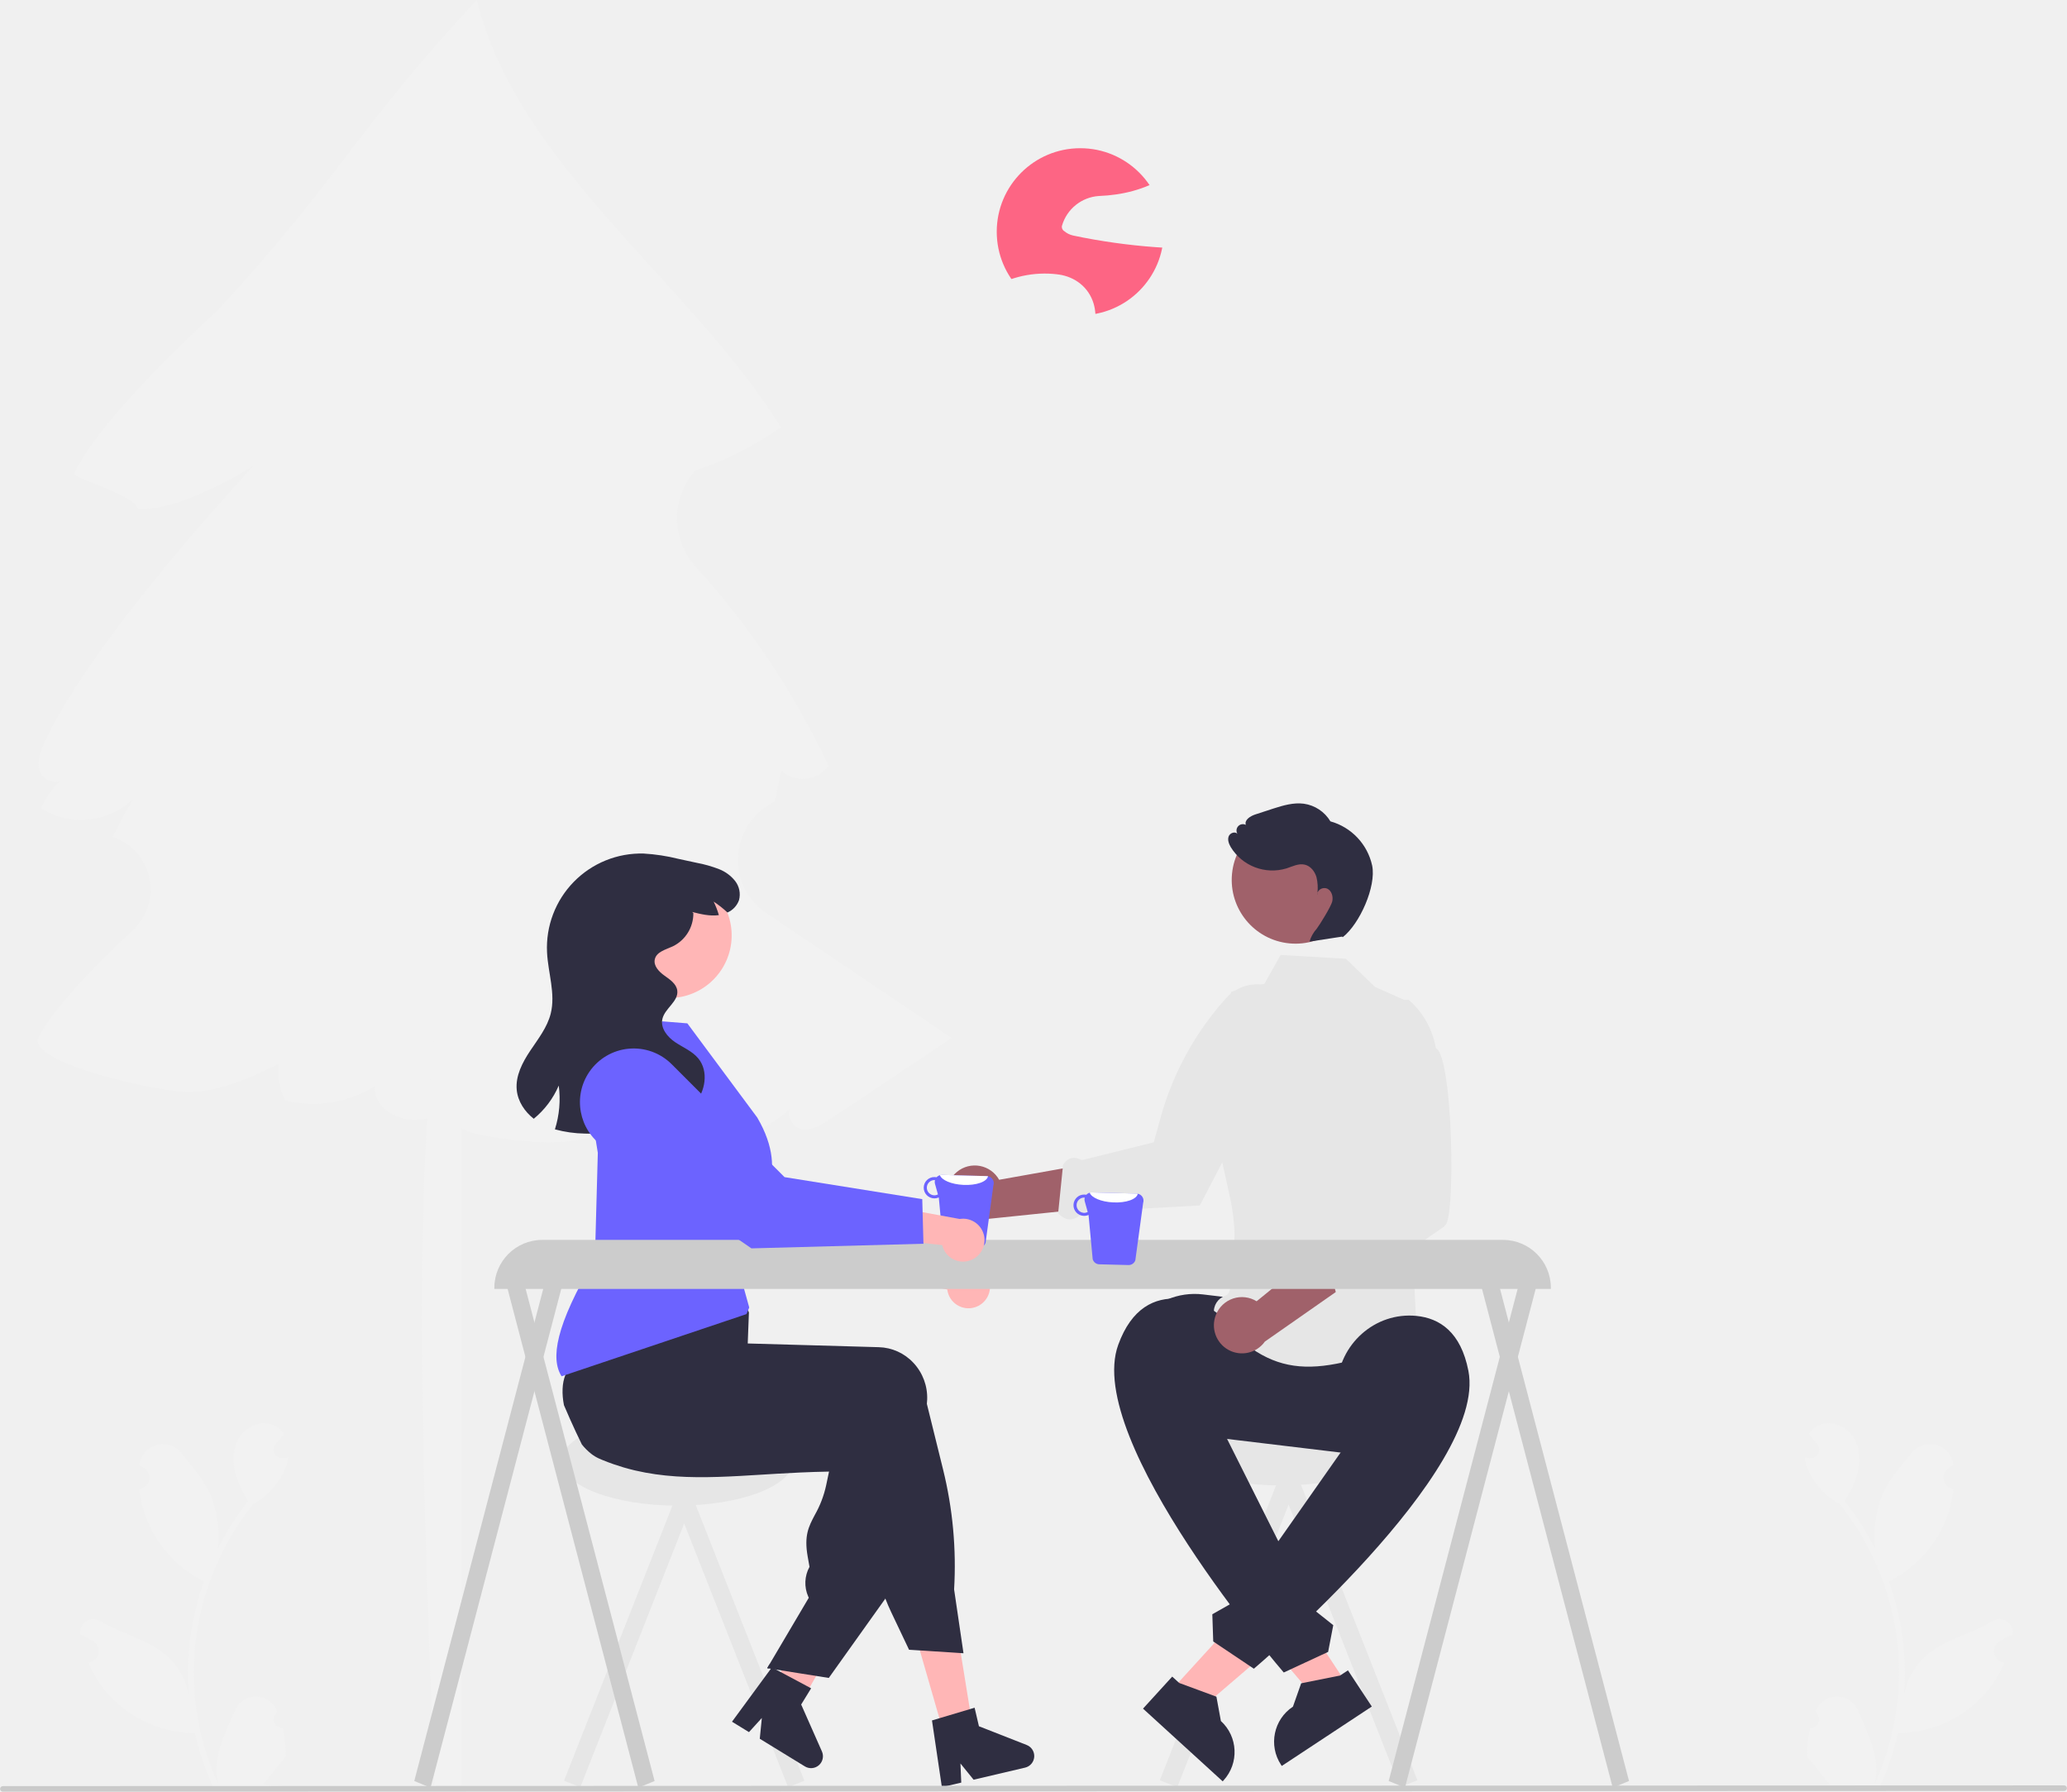
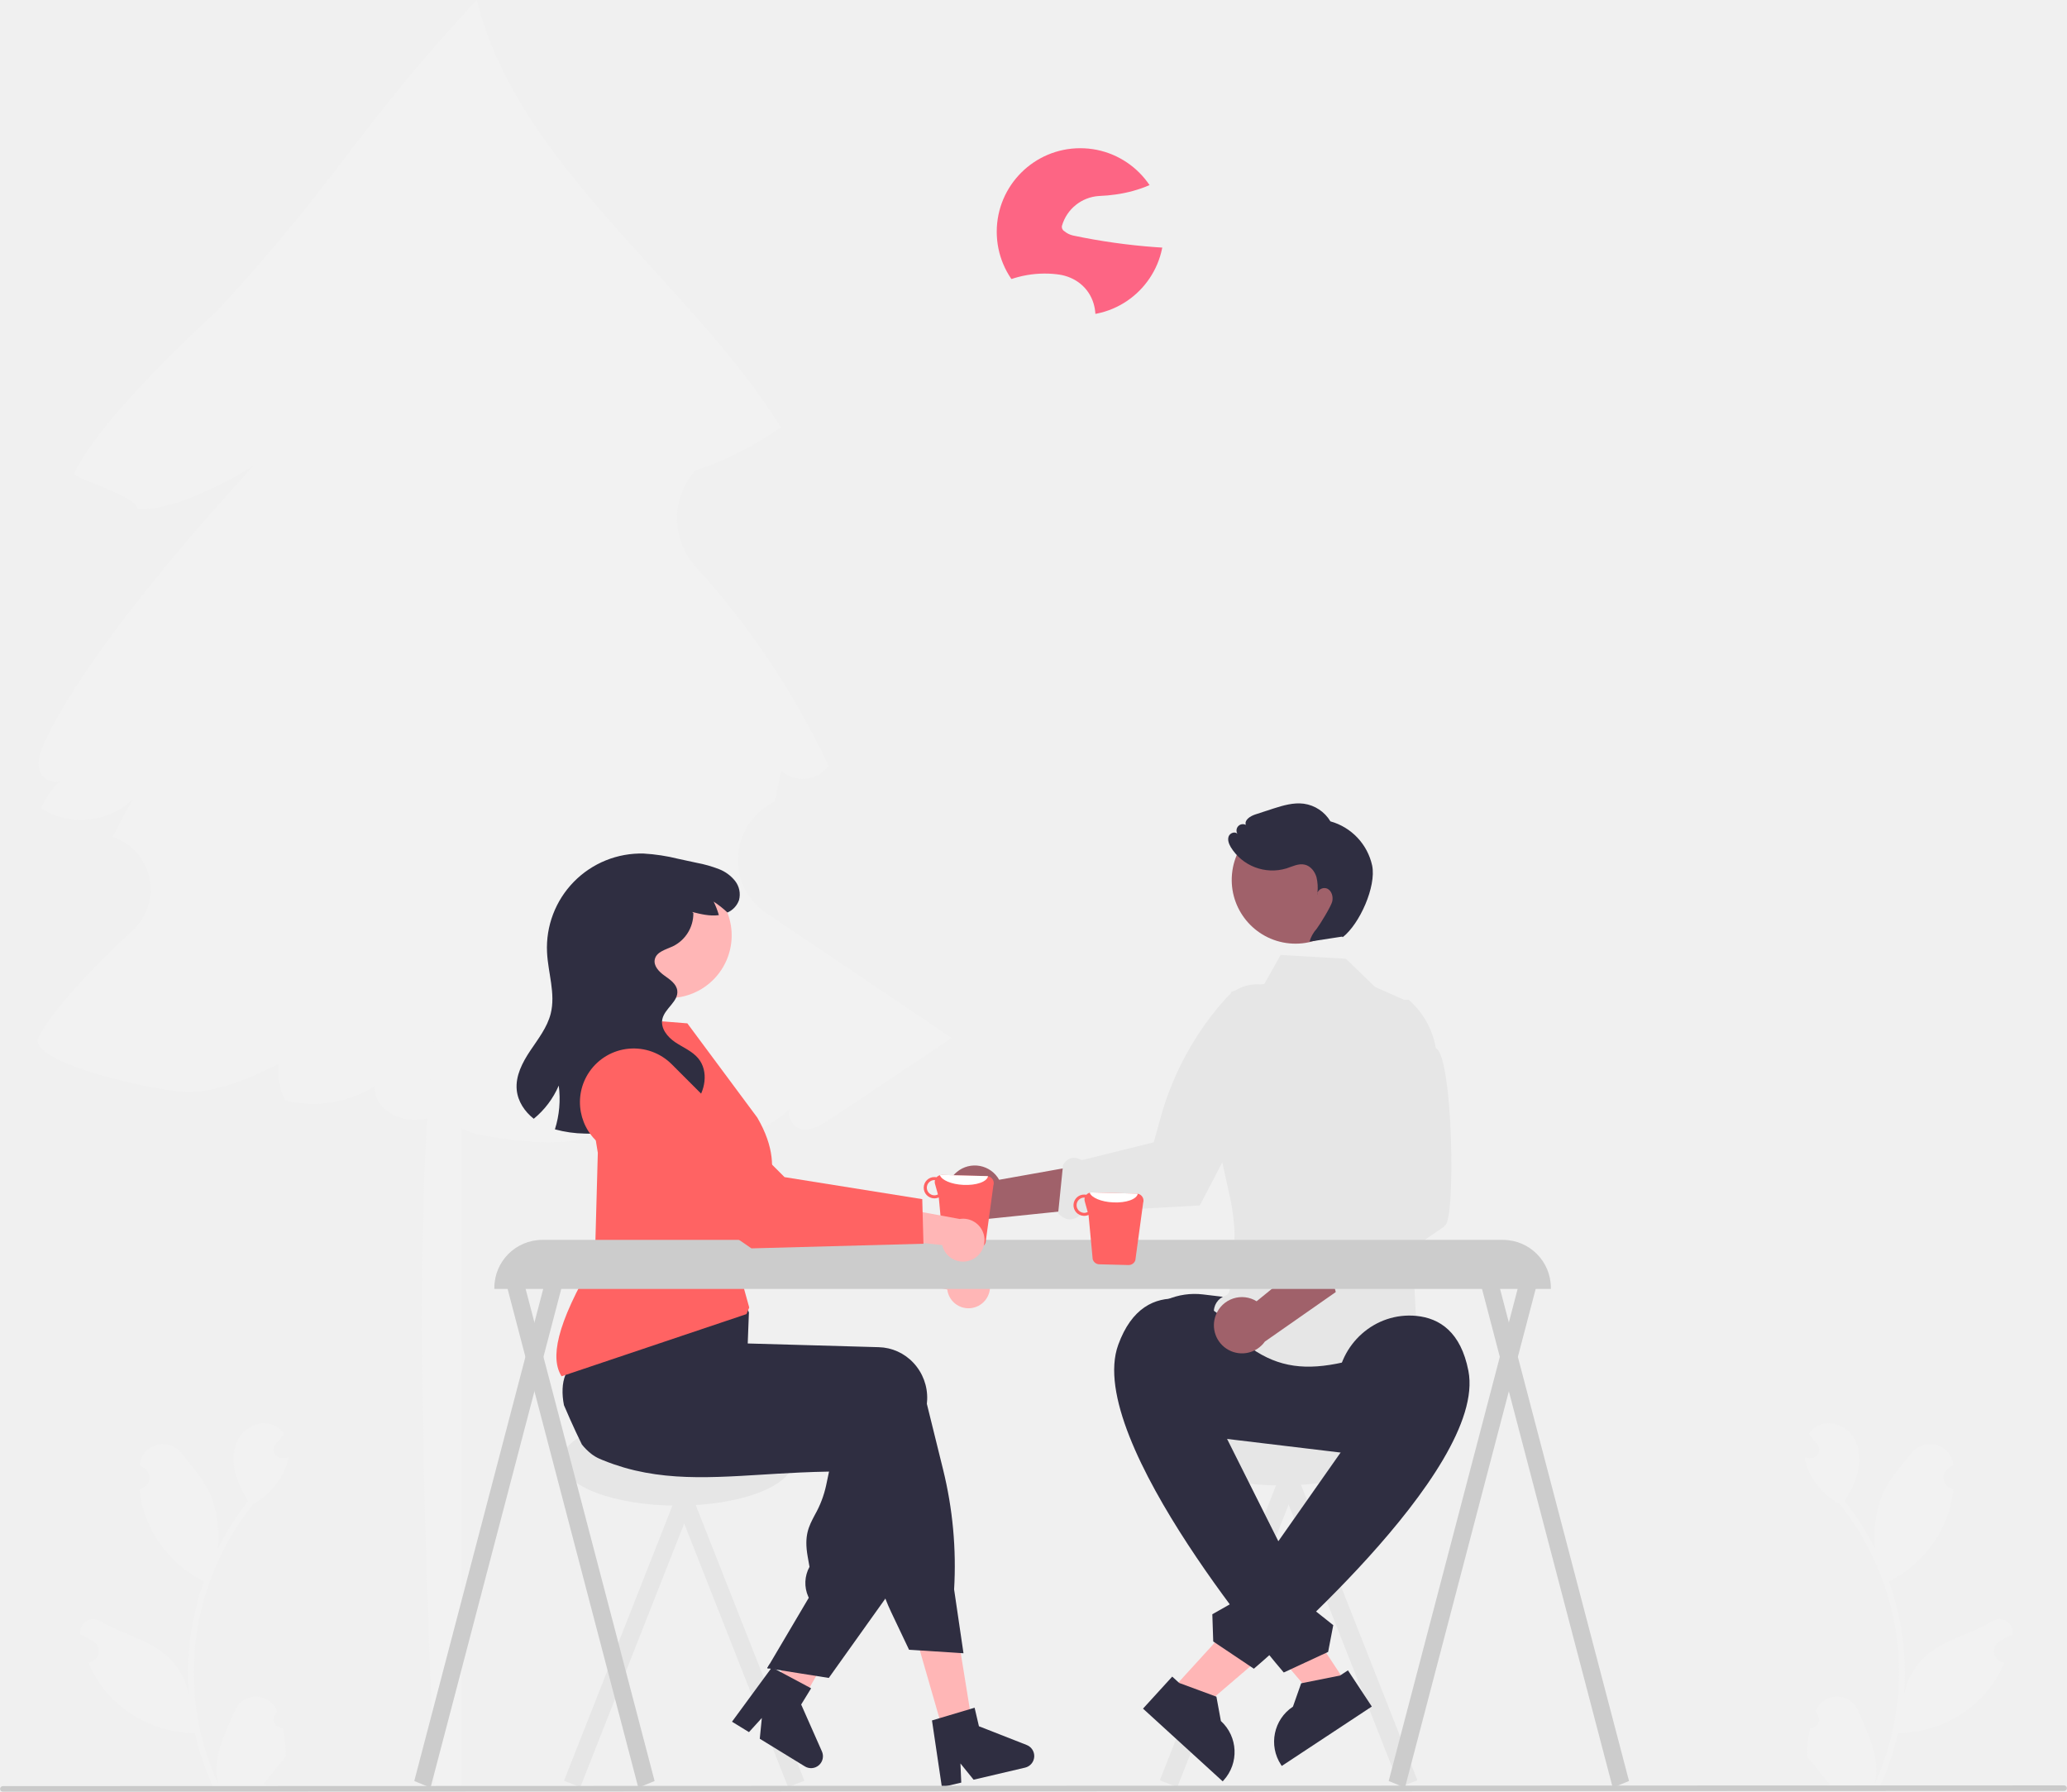
<svg xmlns="http://www.w3.org/2000/svg" data-name="Layer 1" width="882.131" height="764.5" viewBox="0 0 882.131 764.5">
  <path d="M488.538,410.233q.556-.305,1.091-.631,1.37-6.562,2.74-13.124c5.377,5.585,15.949,4.531,20.118-2.006A341.657,341.657,0,0,0,455.791,309.508a30.62,30.62,0,0,1-.44-40.617q.132-.154.262-.31a144.968,144.968,0,0,0,36.605-18.484c-38.629-62.064-112.289-111.37-129.798-182.346-52.673,56.564-58.585,76.486-111.258,133.05,0,0-49.875,45.005-60.64,69.192,2.645,2.778,26.326,9.446,27.236,14.909,18.06,1.448,49.347-18.347,49.347-18.347s-68.29,72.804-89.023,117.648c-1.867,4.038-3.64,8.649-2.076,12.814,1.249,3.325,5.729,5.242,8.614,3.921a36.937,36.937,0,0,0-8.148,11.667c11.79,7.969,29.177,6.218,39.142-3.942q-4.332,8.093-8.664,16.186l.005.013a23.591,23.591,0,0,1,8.746,39.691c-17.921,16.667-34.296,34.186-40.296,45.723-5.645,10.854,52.313,23.937,65.349,23.4,13.036-.537,25.221-6.265,36.995-11.886a27.37,27.37,0,0,0,2.951,15.573,49.802,49.802,0,0,0,38.142-6.166c-.703,14.519,24.322,20.266,30.024,6.895-2.139,7.86,8.262,12.727,16.283,14.151,22.887,4.063,50.505,6.533,65.397-11.314,17.14,17.283,48.551,16.955,65.592-.268-1.677,2.971.89,7.972,4.687,8.76,4.475.928,8.829-1.731,12.628-4.271q25.8-17.249,51.6-34.497L485.861,457.265C468.626,445.647,470.312,420.225,488.538,410.233Z" transform="translate(-158.9343 -67.74987)" fill="#f2f2f2" />
  <path d="M355.701,831.545H344.515c-5.298-127.177-9.114-248.878,0-322.83l11.186,0Z" transform="translate(-158.9343 -67.74987)" fill="#f2f2f2" />
  <path d="M931.5,805.06a3.613,3.613,0,0,0,2.619-6.263c-.091-.362-.156-.622-.248-.984q.049-.118.098-.236a9.703,9.703,0,0,1,17.898.067c2.927,7.051,6.654,14.113,7.572,21.568a28.706,28.706,0,0,1-.504,9.872,115.086,115.086,0,0,0,10.469-47.799,111.082,111.082,0,0,0-.689-12.392q-.571-5.06-1.584-10.047a116.419,116.419,0,0,0-23.087-49.342A30.983,30.983,0,0,1,931.16,696.135a23.634,23.634,0,0,1-2.149-6.458c.627.082,1.265.134,1.892.175.195.01.401.021.597.031l.074.003a3.58,3.58,0,0,0,2.94-5.832q-.406-.5-.813-.999c-.411-.514-.833-1.018-1.244-1.532a1.784,1.784,0,0,1-.134-.154c-.473-.586-.946-1.162-1.419-1.748a10.352,10.352,0,0,1,3.394-3.28c4.741-2.777,11.281-.854,14.706,3.435,3.435,4.288,4.083,10.304,2.89,15.662a41.485,41.485,0,0,1-5.738,12.793c.257.329.525.648.782.977A117.172,117.172,0,0,1,959.165,728.58a48.709,48.709,0,0,1,2.908-22.624c2.783-6.715,8.001-12.37,12.595-18.175,5.519-6.973,16.835-3.93,17.807,4.909q.014.128.028.257-1.024.577-2.004,1.226a4.901,4.901,0,0,0,1.976,8.919l.1.015a48.767,48.767,0,0,1-1.285,7.291,50.21,50.21,0,0,1-25,31.468c-.401.206-.792.411-1.193.607a119.598,119.598,0,0,1,6.438,30.296,113.435,113.435,0,0,1-.082,18.315l.031-.216a29.974,29.974,0,0,1,10.232-17.308c7.874-6.469,18.999-8.851,27.494-14.05a5.625,5.625,0,0,1,8.616,5.473q-.017.114-.035.227a32.928,32.928,0,0,0-3.692,1.779q-1.024.578-2.004,1.226a4.901,4.901,0,0,0,1.976,8.919l.1.015c.072.01.134.021.206.031a48.808,48.808,0,0,1-8.978,14.058,50.254,50.254,0,0,1-36.446,15.991h-.01a119.562,119.562,0,0,1-8.032,23.447H932.219c-.103-.319-.195-.648-.288-.967a32.599,32.599,0,0,0,7.939-.473c-2.129-2.612-4.257-5.245-6.386-7.857a1.779,1.779,0,0,1-.134-.154c-1.08-1.337-2.17-2.663-3.25-4l-.001-.002a47.75,47.75,0,0,1,1.399-12.164Z" transform="translate(-158.9343 -67.74987)" fill="#f2f2f2" />
  <path d="M279.53,805.06a3.613,3.613,0,0,1-2.619-6.263c.091-.362.156-.622.248-.984q-.049-.118-.098-.236a9.703,9.703,0,0,0-17.898.067c-2.927,7.051-6.654,14.113-7.572,21.568a28.706,28.706,0,0,0,.504,9.872,115.086,115.086,0,0,1-10.469-47.799,111.08,111.08,0,0,1,.689-12.392q.571-5.06,1.584-10.047a116.419,116.419,0,0,1,23.087-49.342,30.983,30.983,0,0,0,12.886-13.369,23.634,23.634,0,0,0,2.149-6.458c-.627.082-1.265.134-1.892.175-.195.01-.401.021-.597.031l-.074.003a3.58,3.58,0,0,1-2.94-5.832q.406-.5.813-.999c.411-.514.833-1.018,1.244-1.532a1.784,1.784,0,0,0,.134-.154c.473-.586.946-1.162,1.419-1.748a10.352,10.352,0,0,0-3.394-3.28c-4.741-2.777-11.281-.854-14.706,3.435-3.435,4.288-4.083,10.304-2.89,15.662a41.485,41.485,0,0,0,5.738,12.793c-.257.329-.525.648-.782.977a117.172,117.172,0,0,0-12.23,19.375,48.709,48.709,0,0,0-2.908-22.624c-2.783-6.715-8.001-12.37-12.595-18.175-5.519-6.973-16.835-3.93-17.807,4.909q-.014.128-.028.257,1.024.577,2.004,1.226a4.901,4.901,0,0,1-1.976,8.919l-.1.015a48.767,48.767,0,0,0,1.285,7.291,50.21,50.21,0,0,0,25,31.468c.401.206.792.411,1.193.607a119.598,119.598,0,0,0-6.438,30.296,113.435,113.435,0,0,0,.082,18.315l-.031-.216a29.974,29.974,0,0,0-10.232-17.308c-7.874-6.469-18.999-8.851-27.494-14.05a5.625,5.625,0,0,0-8.616,5.473q.017.114.035.227a32.928,32.928,0,0,1,3.692,1.779q1.024.578,2.004,1.226a4.901,4.901,0,0,1-1.976,8.919l-.1.015c-.072.01-.134.021-.206.031a48.808,48.808,0,0,0,8.978,14.058,50.254,50.254,0,0,0,36.446,15.991h.01a119.562,119.562,0,0,0,8.032,23.447h28.692c.103-.319.195-.648.288-.967a32.599,32.599,0,0,1-7.939-.473c2.129-2.612,4.257-5.245,6.386-7.857a1.781,1.781,0,0,0,.134-.154c1.08-1.337,2.17-2.663,3.25-4l.001-.002a47.75,47.75,0,0,0-1.399-12.164Z" transform="translate(-158.9343 -67.74987)" fill="#f2f2f2" />
  <rect x="725.782" y="669.141" width="8.006" height="165.464" transform="translate(-383.7896 252.1961) rotate(-21.5097)" fill="#e6e6e6" />
  <rect x="683.971" y="669.141" width="8.006" height="165.464" transform="translate(893.4199 1635.884) rotate(-158.4903)" fill="#e6e6e6" />
  <ellipse cx="546.832" cy="613.36" rx="52.931" ry="20.461" fill="#e6e6e6" />
  <path d="M749.934,689.807,665.247,679.65a30,30,0,1,1,7.145-59.573l84.687,10.157a30,30,0,1,1-7.145,59.573Z" transform="translate(-158.9343 -67.74987)" fill="#2f2e41" />
  <path d="M733.33,476.831l12.412,12.04,15.867,7.038c-1.386.959-8.691,99.39.721,103.487,8.014,3.488-.154,6.374.123,14.493s1.314,24.82,1.314,24.82c-44.052,16.958-61.151,18.601-86.757-10.496a7.196,7.196,0,0,1,4.865-7.597c5.678-2.192-2.996-16.644,1.632-18.332s.791-21.6.791-21.6l-9.857-44.865-2.413-6.777,12.455-38.204,14.057-3.303,6.934-12.316Z" transform="translate(-158.9343 -67.74987)" fill="#e6e6e6" />
  <path d="M567.371,567.75a11.926,11.926,0,0,1,17.969,3.397l41.725-7.433-8.712,20.227-38.287,3.957a11.991,11.991,0,0,1-12.695-20.149Z" transform="translate(-158.9343 -67.74987)" fill="#a0616a" />
  <path d="M610.513,585.457c3.662,3.784,7.26,3.33,10.806-.597l49.652-2.745.153-.289c.175-.331,10.638-20.152,19.92-38.704,1.429-2.857,2.83-5.684,4.162-8.405q.862-1.761,1.681-3.458c3.684-7.629,6.62-14.078,7.767-17.466a35.202,35.202,0,0,0-.058-23.413l-.077-.183-.172-.1a17.864,17.864,0,0,0-22.073,3.461A126.533,126.533,0,0,0,654.297,544.416l-2.979,10.749-30.732,7.612c-3.135-1.691-5.84-1.272-7.967,1.973Z" transform="translate(-158.9343 -67.74987)" fill="#e6e6e6" />
  <polygon points="499.819 721.289 510.364 730.911 552.496 694.815 536.932 680.614 499.819 721.289" fill="#ffb6b6" />
  <path d="M659.205,783.141l2.968,2.708,15.888,5.862,1.911,10.379.001.001a17.917,17.917,0,0,1,1.158,25.311l-.392.43L646.736,796.806Z" transform="translate(-158.9343 -67.74987)" fill="#2f2e41" />
  <path d="M738.639,676.743l-9.102-17.575c.761-17.796,16.196-31.7,33.92-29.926,9.87.988,18.929,6.865,22.147,23.453,8.275,42.655-91.56,127.083-91.56,127.083l-17.339-11.624-.388-11.616,10.165-5.757.375-9.88,9.643-4.144Z" transform="translate(-158.9343 -67.74987)" fill="#2f2e41" />
  <circle cx="711.809" cy="443.192" r="27.213" transform="translate(43.60274 1041.575) rotate(-84.50888)" fill="#a0616a" />
  <polygon points="574.785 718.62 562.87 726.482 526.875 684.264 544.461 672.661 574.785 718.62" fill="#ffb6b6" />
  <path d="M744.38,795.915,705.959,821.265l-.321-.486a17.917,17.917,0,0,1,5.086-24.821l.001-.001,3.505-9.955,16.607-3.315,3.354-2.213Z" transform="translate(-158.9343 -67.74987)" fill="#2f2e41" />
  <path d="M679.26,675.038,690.527,656.721c2.021-17.697-11.061-33.836-28.844-34.845-9.904-.562-19.768,3.832-25.53,19.717-14.819,40.846,70.646,139.795,70.646,139.795l18.938-8.782L727.929,761.193l-9.144-7.27,1.169-9.818-8.88-5.595Z" transform="translate(-158.9343 -67.74987)" fill="#2f2e41" />
  <path d="M721.117,449.678q.038-.526.073-1.055A2.049,2.049,0,0,0,721.117,449.678Z" transform="translate(-158.9343 -67.74987)" fill="#2f2e41" />
  <path d="M744.531,437.081a25.151,25.151,0,0,0-17.817-18.865,15.767,15.767,0,0,0-11.339-7.528c-4.38-.583-8.77.716-12.981,2.054q-3.903,1.241-7.785,2.544c-2.107.707-4.697,2.323-3.998,4.433a2.72,2.72,0,0,0-3.547,3.882c-.977-1.26-3.237-.452-3.78,1.047-.544,1.499.097,3.16.891,4.543a20.799,20.799,0,0,0,23.746,9.11c2.578-.844,5.212-2.229,7.853-1.61,2.493.584,4.287,2.895,4.997,5.355a19.175,19.175,0,0,1,.419,6.576,3.212,3.212,0,0,1,4.212-1.684c1.883.939,2.559,3.414,2.092,5.466-.466,2.052-5.361,10.006-6.654,11.666a13.946,13.946,0,0,0-3.048,5.461q6.96-1.07,13.921-2.141l.252.253C739.159,462.053,746.352,446.009,744.531,437.081Z" transform="translate(-158.9343 -67.74987)" fill="#2f2e41" />
  <path d="M677.86,628.742a11.926,11.926,0,0,1,17.359-5.752l32.873-26.751,2.201,21.914L698.739,640.197a11.991,11.991,0,0,1-20.879-11.455Z" transform="translate(-158.9343 -67.74987)" fill="#a0616a" />
  <path d="M729.871,622.217c3.961,1.417,7.024.364,8.275-5.67l37.265-25.531-.007-.327c4.861-.377,3.749-72.24-3.706-75.755A35.202,35.202,0,0,0,760.283,494.491l-.156-.122-.199-.004a17.864,17.864,0,0,0-17.618,13.74,126.533,126.533,0,0,0,.225,58.044l2.613,10.844-16.268,13.77c-4.495-1.177-6.489.632-6.16,5.214Z" transform="translate(-158.9343 -67.74987)" fill="#e6e6e6" />
  <rect x="466.698" y="679.93" width="7.47" height="154.387" transform="translate(-403.7774 157.468) rotate(-21.5097)" fill="#e6e6e6" />
  <rect x="427.686" y="679.93" width="7.47" height="154.387" transform="translate(396.2553 1551.953) rotate(-158.4903)" fill="#e6e6e6" />
  <ellipse cx="289.087" cy="623.348" rx="49.387" ry="19.091" fill="#e6e6e6" />
  <path d="M418.056,471.091a26.741,26.741,0,0,0,30.614,22.186q1.19-.19,2.346-.486a26.729,26.729,0,0,0,19.839-30.12,26.462,26.462,0,0,0-1.739-6.108,26.732,26.732,0,0,0-51.06,14.527Z" transform="translate(-158.9343 -67.74987)" fill="#ffb6b6" />
  <polygon points="403.257 741.338 415.264 737.768 407.322 688.687 389.601 693.957 403.257 741.338" fill="#ffb6b6" />
  <path d="M488.557,789.715c.731.637,1.464,1.265,2.204,1.895,1.473,1.259,2.965,2.503,4.46,3.732.751.615,1.511,1.231,2.264,1.838l-.004.024.048.016.015.011,1.213.512,2.57-4.501,1.186-2.073,1.675-2.937,3.069-5.371,16.161-28.282-17.024-7.176L505.3,750.012l-.008-.001-.541,1.292-10.166,24.123-2.075,4.932-.066.149-1.248,2.945-1.077,2.552-1.2,2.852Z" transform="translate(-158.9343 -67.74987)" fill="#ffb6b6" />
  <path d="M399.608,667.316c.837,1.982,1.701,3.959,2.575,5.921q2.435,5.478,5.066,10.837c-.001.008.007.01.014.019a23.435,23.435,0,0,0,3.843,3.861c.058.06.126.104.185.155a16.218,16.218,0,0,0,3.424,2.047c.441.187.89.376,1.331.564,1.594.656,3.18,1.252,4.765,1.805q4.231,1.464,8.448,2.481c.226.061.453.114.68.166,11.595,2.719,23.235,3.142,35.515,2.759,6.063-.183,12.284-.567,18.726-.967,2.106-.137,4.219-.265,6.356-.388.161-.008.331-.023.501-.03,3.054-.18,6.156-.344,9.33-.489,3.996-.182,8.11-.321,12.374-.393l-1.221,5.799a44.543,44.543,0,0,1-4.853,12.703c-2.591,4.901-4.643,8.778-3.035,17.781l.772,4.358a14.287,14.287,0,0,0-.527,12.716l.218.48-16.662,28.211-1.08,1.829,6.091.965,7.492,1.195,12.699,2.011,24.145-33.859,1.155-1.615.014-.09,9.295-70.944c.074-.627.125-1.266.142-1.902a21.746,21.746,0,0,0-5.883-15.756,20.942,20.942,0,0,0-14.737-6.654l-6.4-.182-13.076-.373-9.212-.257-.184-.004-27.165-.773-.677-8.091-.332-.187-10.556-5.882-36.511-20.347-.093-.048-2.402-1.338-.381.444c-.114.133-.227.267-.332.401a76.927,76.927,0,0,0-8.376,13.246,225.948,225.948,0,0,0-10.327,23.551q-.196.524-.353.953l-.039.086c-.047.135-.077.223-.089.246C398.777,657.915,398.681,662.555,399.608,667.316Z" transform="translate(-158.9343 -67.74987)" fill="#2f2e41" />
  <path d="M402.095,641.022c.206-.505.446-1.013.692-1.504a113.561,113.561,0,0,1,6.362-10.775c2.61-3.957,5.653-8.156,9.199-12.661q2.573-3.273,5.495-6.786,1.464-1.76,3.029-3.579a2.114,2.114,0,0,1,.135-.163l.3-.356,37.538,11.206,10.982,4.14,2.723,7.283-.074,1.795c.008.001.008.001-.001.008l-.187,4.895-.001.008-.243,6.466.067.002,21.627.61,22.288.631,11.972.342a20.929,20.929,0,0,1,14.737,6.654,21.757,21.757,0,0,1,5.883,15.756c-.017.586-.061,1.184-.129,1.77l6.914,27.979a171.317,171.317,0,0,1,4.714,51.203l4.006,27.233-1.173-.076-17.453-1.126-4.609-.293-7.689-16.185c-.876-1.845-1.687-3.73-2.417-5.644a78.915,78.915,0,0,1-3.011-9.587l-13.48-54.911q-2.577.033-5.098.033-11.667.043-22.317-.45c-23.086-1.06-42.76-3.974-59.906-8.892q-7.224-2.064-13.866-4.617-2.437-.928-4.796-1.928c-.371-.151-.734-.301-1.095-.459a21.182,21.182,0,0,1-12.468-15.992A21.613,21.613,0,0,1,402.095,641.022Z" transform="translate(-158.9343 -67.74987)" fill="#2f2e41" />
  <path d="M559.833,800.905l12.993-3.875,2.038-.61,1.849,7.907,20.382,7.993a5.073,5.073,0,0,1-.69,9.664l-21.968,5.151-5.617-6.932.354,8.166-8.274,1.942-4.224-28.461Z" transform="translate(-158.9343 -67.74987)" fill="#2f2e41" />
  <polygon points="328.497 709.961 327.417 711.79 328.188 711.912 328.497 709.961" fill="#2f2e41" />
  <path d="M491.262,780.745l11.959,6.388,1.877,1-4.25,6.919,8.859,20.021a5.073,5.073,0,0,1-7.291,6.382L483.182,809.659l.886-8.878-5.494,6.051-7.246-4.442,17.024-23.195Z" transform="translate(-158.9343 -67.74987)" fill="#2f2e41" />
  <path d="M574.906,625.587a9.099,9.099,0,0,1-11.697-7.606l-31.601-6.848,12.011-11.75,28.168,8.304a9.148,9.148,0,0,1,3.119,17.899Z" transform="translate(-158.9343 -67.74987)" fill="#ffb6b6" />
-   <path d="M482.094,610.824l-58.333-49.849a22.965,22.965,0,0,1-2.537-32.343h0a22.941,22.941,0,0,1,35.277.478l42.838,52.97,57.458,15.513-1.49,18.979Z" transform="translate(-158.9343 -67.74987)" fill="#6c63ff" />
-   <path d="M414.064,559.647l-1.236,45.244c-17.002,28.724-18.936,42.673-14.23,50.109L477.509,628.463l1.178-2.813-5.349-19.216,6.619-20.859c1.165-2.179,16.987-15.57,2.156-40.97l-29.838-40.196-10.788-.868c-3.941,10.116-9.952,15.136-17.053,17.468C408.375,535.728,410.734,538.123,414.064,559.647Z" transform="translate(-158.9343 -67.74987)" fill="#6c63ff" />
+   <path d="M482.094,610.824l-58.333-49.849a22.965,22.965,0,0,1-2.537-32.343h0a22.941,22.941,0,0,1,35.277.478l42.838,52.97,57.458,15.513-1.49,18.979Z" transform="translate(-158.9343 -67.74987)" fill="#ff6363" />
+   <path d="M414.064,559.647l-1.236,45.244c-17.002,28.724-18.936,42.673-14.23,50.109L477.509,628.463l1.178-2.813-5.349-19.216,6.619-20.859c1.165-2.179,16.987-15.57,2.156-40.97l-29.838-40.196-10.788-.868c-3.941,10.116-9.952,15.136-17.053,17.468C408.375,535.728,410.734,538.123,414.064,559.647Z" transform="translate(-158.9343 -67.74987)" fill="#ff6363" />
  <path d="M474.326,451.814a9.063,9.063,0,0,1-4.939,5.296,42.44,42.44,0,0,0-5.893-4.648,35.186,35.186,0,0,1,2.233,5.76c-.041.008-.075.008-.116.017-3.785.506-7.587-.432-11.289-1.361l.515.473a15.595,15.595,0,0,1-8.848,14.227c-2.963,1.361-6.873,2.308-7.603,5.478-.647,2.806,1.785,5.321,4.125,6.989s5.08,3.494,5.462,6.35c.614,4.648-5.345,7.595-6.358,12.168-.88,3.918,2.15,7.653,5.478,9.894s7.246,3.785,9.819,6.873c4.557,5.47,3.088,14.194-1.61,19.547a19.131,19.131,0,0,1-1.627,1.652,41.373,41.373,0,0,0-4.208-4.565,42.439,42.439,0,0,0-5.893-4.648,35.186,35.186,0,0,1,2.233,5.76,37.213,37.213,0,0,1,1.419,7.802,51.552,51.552,0,0,1-10.583,3.677,102.988,102.988,0,0,1-28.105,2.889,51.761,51.761,0,0,1-12.783-1.809,43.111,43.111,0,0,0,1.635-18.676,37.267,37.267,0,0,1-10.666,14.16c-3.893-3.063-6.781-7.404-7.263-12.293-.589-6.01,2.432-11.753,5.785-16.775,3.362-5.022,7.23-9.919,8.707-15.771,2.158-8.533-1.137-17.406-1.56-26.196a40.2,40.2,0,0,1,41.236-42.133,80.47,80.47,0,0,1,14.783,2.258c2.631.564,5.254,1.137,7.885,1.702a53.142,53.142,0,0,1,9.529,2.706,16.324,16.324,0,0,1,6.848,5.055A9.371,9.371,0,0,1,474.326,451.814Z" transform="translate(-158.9343 -67.74987)" fill="#2f2e41" />
  <path d="M820.794,617.724H369.913v-.5a20.444,20.444,0,0,1,20.421-20.421H800.373a20.444,20.444,0,0,1,20.421,20.421Z" transform="translate(-158.9343 -67.74987)" fill="#ccc" />
  <polygon points="695.214 759.945 688.264 762.795 631.656 546.824 638.607 543.973 695.214 759.945" fill="#ccc" />
  <polygon points="592.645 759.945 599.595 762.795 656.202 546.824 649.252 543.973 592.645 759.945" fill="#ccc" />
  <polygon points="279.364 759.945 272.414 762.795 215.807 546.824 222.757 543.973 279.364 759.945" fill="#ccc" />
  <polygon points="176.795 759.945 183.745 762.795 240.352 546.824 233.402 543.973 176.795 759.945" fill="#ccc" />
-   <path d="M646.795,580.999a2.997,2.997,0,0,0-2.295-3.892,2.756,2.756,0,0,0-.473-.059l-19.189-.496a3.083,3.083,0,0,0-2.295.99,3.854,3.854,0,0,0-.818-.085,4.549,4.549,0,1,0-.228,9.096,4.612,4.612,0,0,0,1.996-.41L625.258,605.021a2.98,2.98,0,0,0,2.816,2.193l12.475.321a3.021,3.021,0,0,0,2.912-2.039Zm-25.259,4.253a3.254,3.254,0,0,1,.152-6.506c.061 0.0.115.029.176.029a3.064,3.064,0,0,0,.01,1.589l1.256,4.498A3.063,3.063,0,0,1,621.537,585.252Z" transform="translate(-158.9343 -67.74987)" fill="#6c63ff" />
+   <path d="M646.795,580.999a2.997,2.997,0,0,0-2.295-3.892,2.756,2.756,0,0,0-.473-.059l-19.189-.496a3.083,3.083,0,0,0-2.295.99,3.854,3.854,0,0,0-.818-.085,4.549,4.549,0,1,0-.228,9.096,4.612,4.612,0,0,0,1.996-.41L625.258,605.021a2.98,2.98,0,0,0,2.816,2.193l12.475.321a3.021,3.021,0,0,0,2.912-2.039Zm-25.259,4.253a3.254,3.254,0,0,1,.152-6.506c.061 0.0.115.029.176.029a3.064,3.064,0,0,0,.01,1.589l1.256,4.498A3.063,3.063,0,0,1,621.537,585.252Z" transform="translate(-158.9343 -67.74987)" fill="#ff6363" />
  <path d="M644.501,577.107c-.409,2.338-5.005,3.981-10.532,3.695-5.082-.234-9.238-2.019-9.999-4.134a2.838,2.838,0,0,1,.869-.116l19.189.496A2.756,2.756,0,0,1,644.501,577.107Z" transform="translate(-158.9343 -67.74987)" fill="#fff" />
-   <path d="M582.882,573.528a2.997,2.997,0,0,0-2.295-3.892,2.756,2.756,0,0,0-.473-.059l-19.189-.496a3.083,3.083,0,0,0-2.295.99,3.854,3.854,0,0,0-.818-.085,4.549,4.549,0,0,0-.228,9.096,4.612,4.612,0,0,0,1.996-.41l1.765,18.877a2.98,2.98,0,0,0,2.816,2.193l12.475.321a3.021,3.021,0,0,0,2.912-2.039Zm-25.259,4.253a3.254,3.254,0,0,1,.152-6.506c.061 0.0.115.029.176.029a3.064,3.064,0,0,0,.01,1.589l1.256,4.498A3.063,3.063,0,0,1,557.624,577.782Z" transform="translate(-158.9343 -67.74987)" fill="#6c63ff" />
+   <path d="M582.882,573.528a2.997,2.997,0,0,0-2.295-3.892,2.756,2.756,0,0,0-.473-.059l-19.189-.496a3.083,3.083,0,0,0-2.295.99,3.854,3.854,0,0,0-.818-.085,4.549,4.549,0,0,0-.228,9.096,4.612,4.612,0,0,0,1.996-.41l1.765,18.877a2.98,2.98,0,0,0,2.816,2.193l12.475.321a3.021,3.021,0,0,0,2.912-2.039Zm-25.259,4.253a3.254,3.254,0,0,1,.152-6.506c.061 0.0.115.029.176.029a3.064,3.064,0,0,0,.01,1.589l1.256,4.498A3.063,3.063,0,0,1,557.624,577.782Z" transform="translate(-158.9343 -67.74987)" fill="#ff6363" />
  <path d="M580.588,569.637c-.409,2.338-5.005,3.981-10.532,3.695-5.082-.234-9.238-2.019-9.999-4.134a2.837,2.837,0,0,1,.869-.116l19.189.496A2.756,2.756,0,0,1,580.588,569.637Z" transform="translate(-158.9343 -67.74987)" fill="#fff" />
  <path d="M573.474,605.351a9.099,9.099,0,0,1-12.431-6.335l-32.146-3.491,10.711-12.947,28.884,5.3a9.148,9.148,0,0,1,4.982,17.473Z" transform="translate(-158.9343 -67.74987)" fill="#ffb6b6" />
-   <path d="M479.625,600.418,416.38,556.97a22.965,22.965,0,0,1-5.919-31.898h0a22.941,22.941,0,0,1,35.132-3.229L493.756,570.021l58.77,9.392.512,19.031Z" transform="translate(-158.9343 -67.74987)" fill="#6c63ff" />
+   <path d="M479.625,600.418,416.38,556.97a22.965,22.965,0,0,1-5.919-31.898h0a22.941,22.941,0,0,1,35.132-3.229L493.756,570.021l58.77,9.392.512,19.031Z" transform="translate(-158.9343 -67.74987)" fill="#ff6363" />
  <path d="M1039.875,831.943l-879.75.307a1.191,1.191,0,0,1,0-2.381l879.75-.307a1.191,1.191,0,0,1,0,2.381Z" transform="translate(-158.9343 -67.74987)" fill="#cacaca" />
  <circle cx="461.019" cy="98.88" r="35.64" fill="#fd6584" />
  <path d="M699.724,149.756c-2.061-6.905-7.885-11.412-14.922-12.401-.077-.011-.151.004-.228-.001a2.223,2.223,0,0,0-.304-.07A44.461,44.461,0,0,0,655.654,143.512c-8.25,5.15-17.861,7.479-27.578,7.858q-.086.003-.172.008a17.61,17.61,0,0,0-15.751,12.696,2.066,2.066,0,0,0,.92,2.261,9.031,9.031,0,0,0,3.724,1.89q4.44.941,8.911,1.723,8.725,1.527,17.542,2.469a260.846,260.846,0,0,0,35.93,1.358c3.995-.124,7.847-.257,11.507-2.02a17.121,17.121,0,0,0,6.601-5.76A19.423,19.423,0,0,0,699.724,149.756Z" transform="translate(-158.9343 -67.74987)" fill="#f0f0f0" />
  <path d="M835.742,279.994a17.121,17.121,0,0,0,6.601,5.76c3.66,1.763,7.512,1.896,11.507,2.02a260.846,260.846,0,0,0,35.93-1.358q8.807-.945,17.542-2.469,4.47-.782,8.911-1.723a9.031,9.031,0,0,0,3.724-1.89,2.066,2.066,0,0,0,.92-2.261,17.61,17.61,0,0,0-15.751-12.696q-.086-.004-.172-.008c-9.718-.378-19.329-2.708-27.578-7.858a44.461,44.461,0,0,0-28.616-6.229,2.223,2.223,0,0,0-.304.07c-.077.005-.151-.009-.228.001-7.037.989-12.861,5.497-14.922,12.401A19.423,19.423,0,0,0,835.742,279.994Z" transform="translate(-158.9343 -67.74987)" fill="#f0f0f0" />
  <path d="M625.649,197.276c-2.062-6.905-7.885-11.412-14.922-12.401-.078-.011-.151.004-.228-.001a2.22,2.22,0,0,0-.304-.07,44.461,44.461,0,0,0-28.616,6.229c-8.249,5.15-17.86,7.48-27.577,7.858q-.086.003-.173.008a17.61,17.61,0,0,0-15.751,12.696,2.066,2.066,0,0,0,.92,2.261,9.031,9.031,0,0,0,3.723,1.89q4.44.94,8.911,1.723,8.725,1.527,17.542,2.469a260.857,260.857,0,0,0,35.93,1.358c3.994-.124,7.847-.257,11.507-2.02a17.123,17.123,0,0,0,6.601-5.76A19.424,19.424,0,0,0,625.649,197.276Z" transform="translate(-158.9343 -67.74987)" fill="#f0f0f0" />
</svg>
